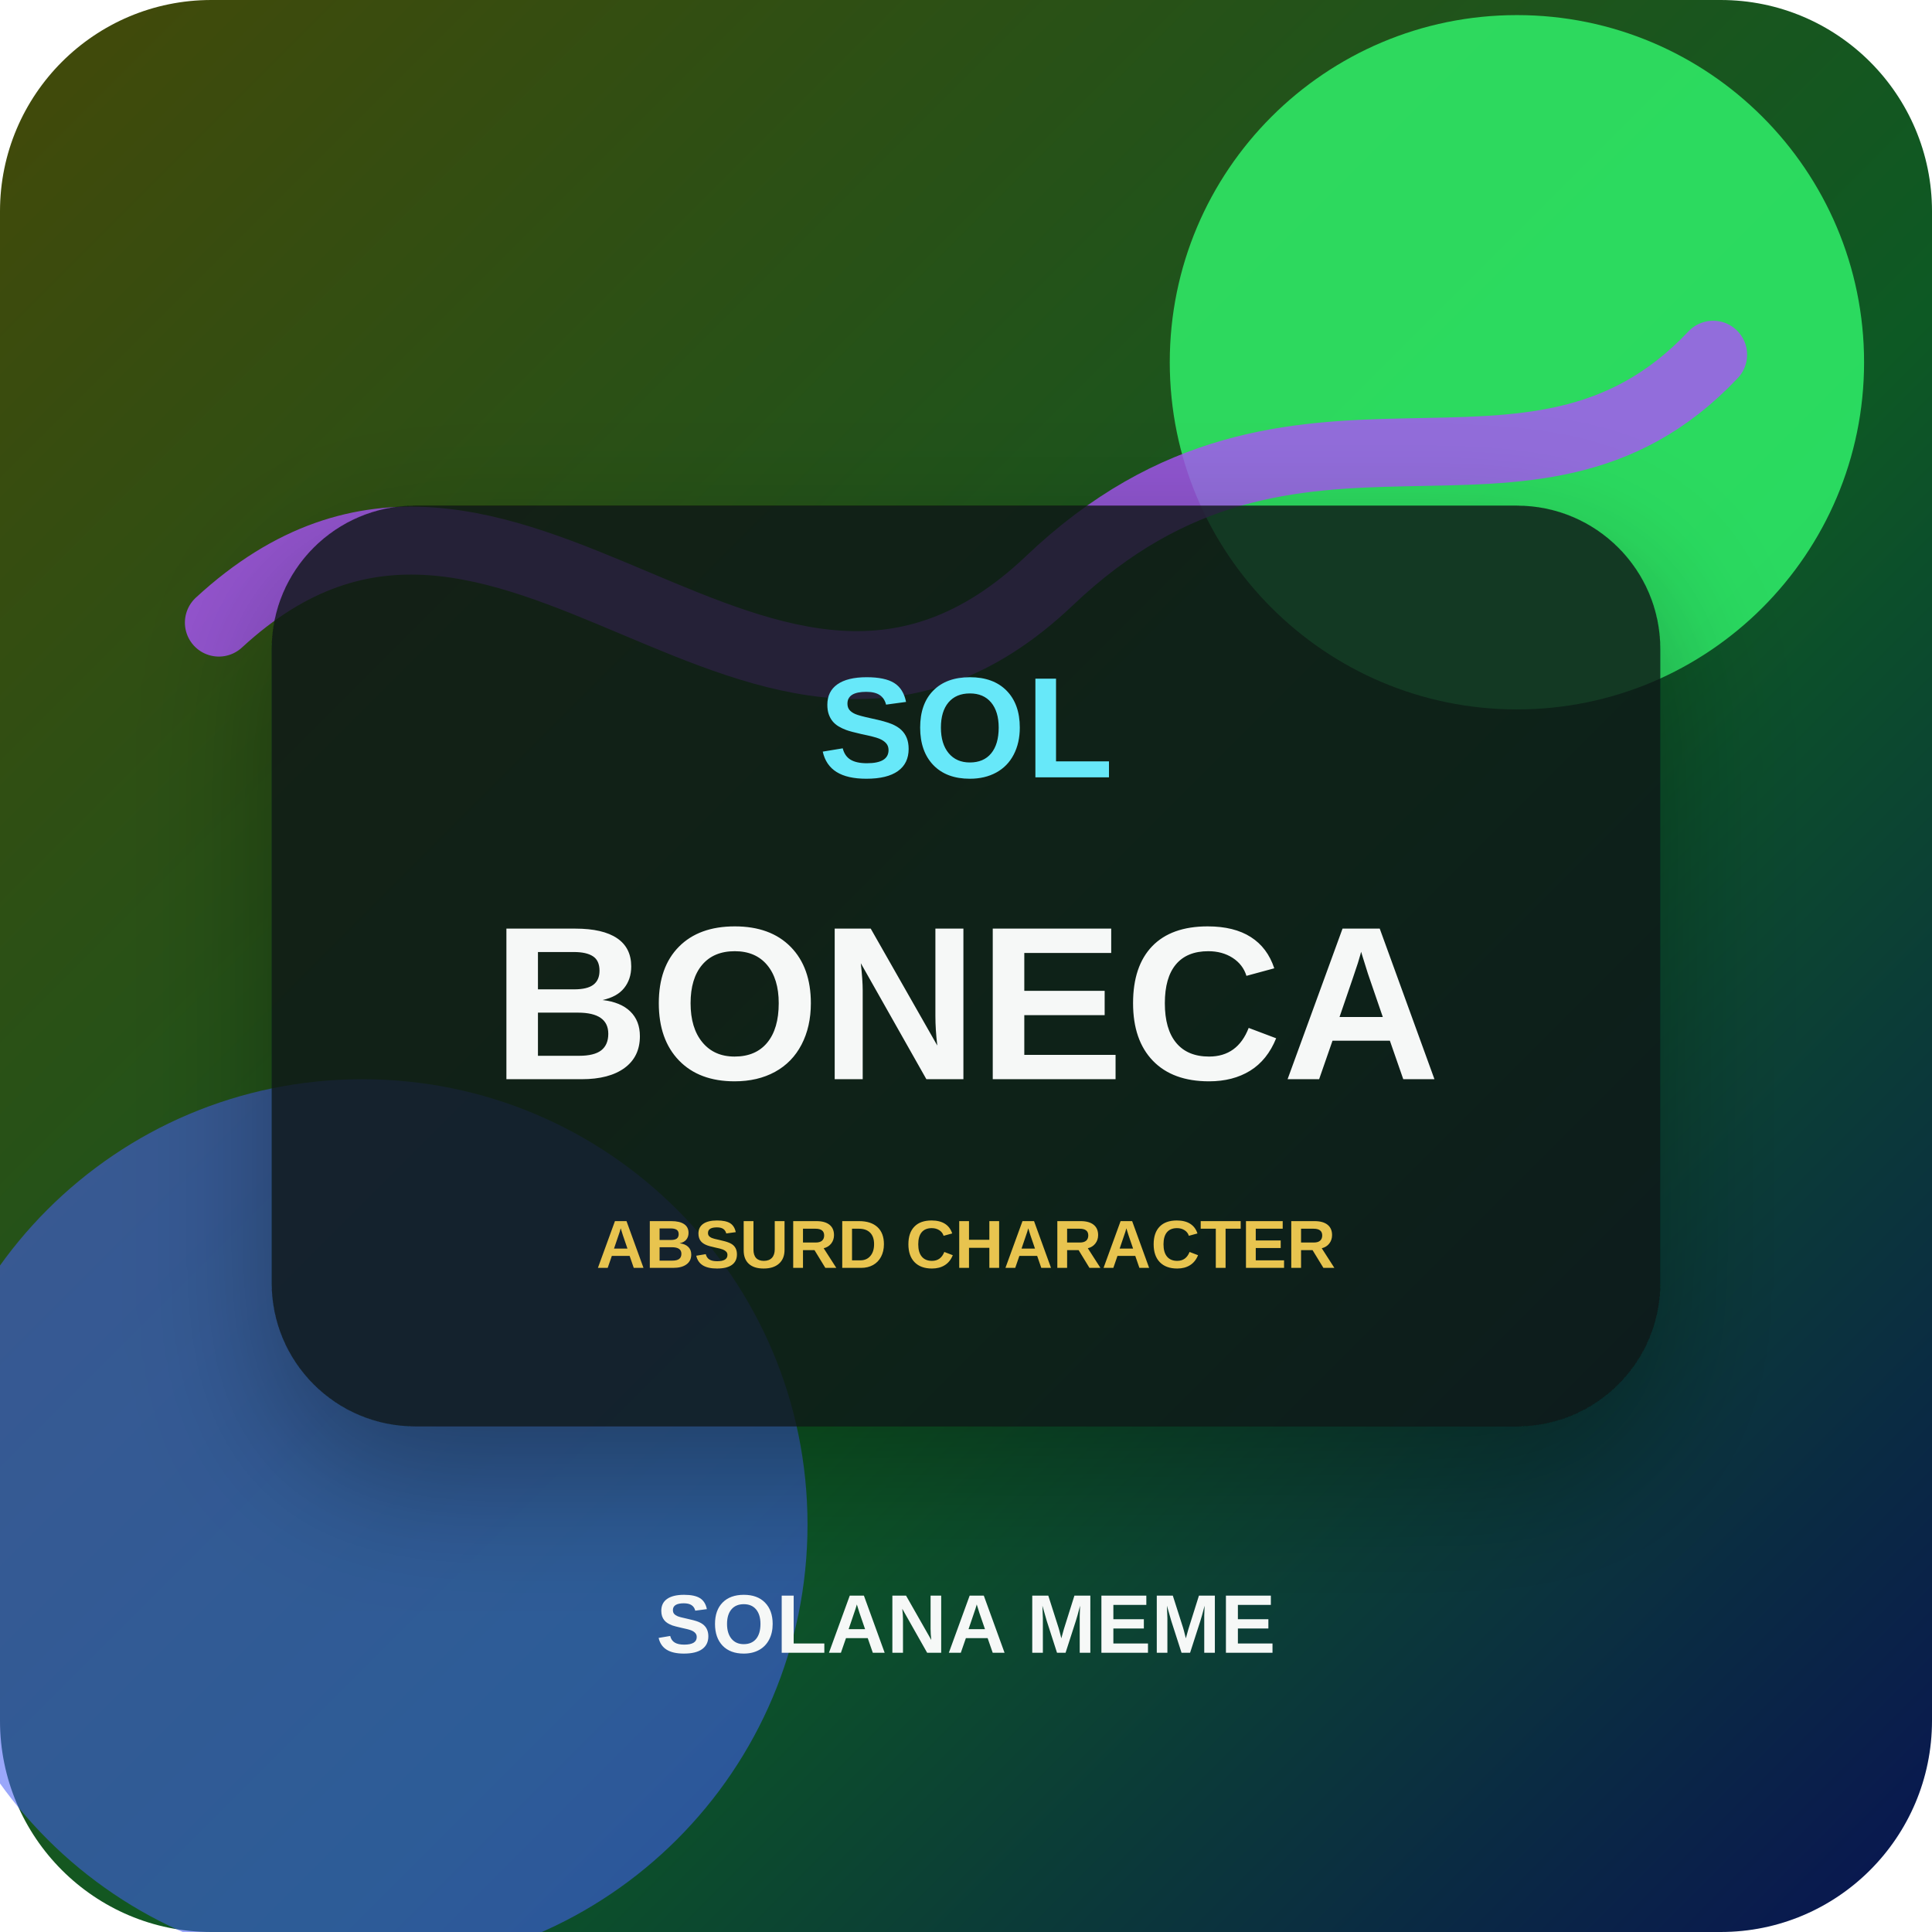
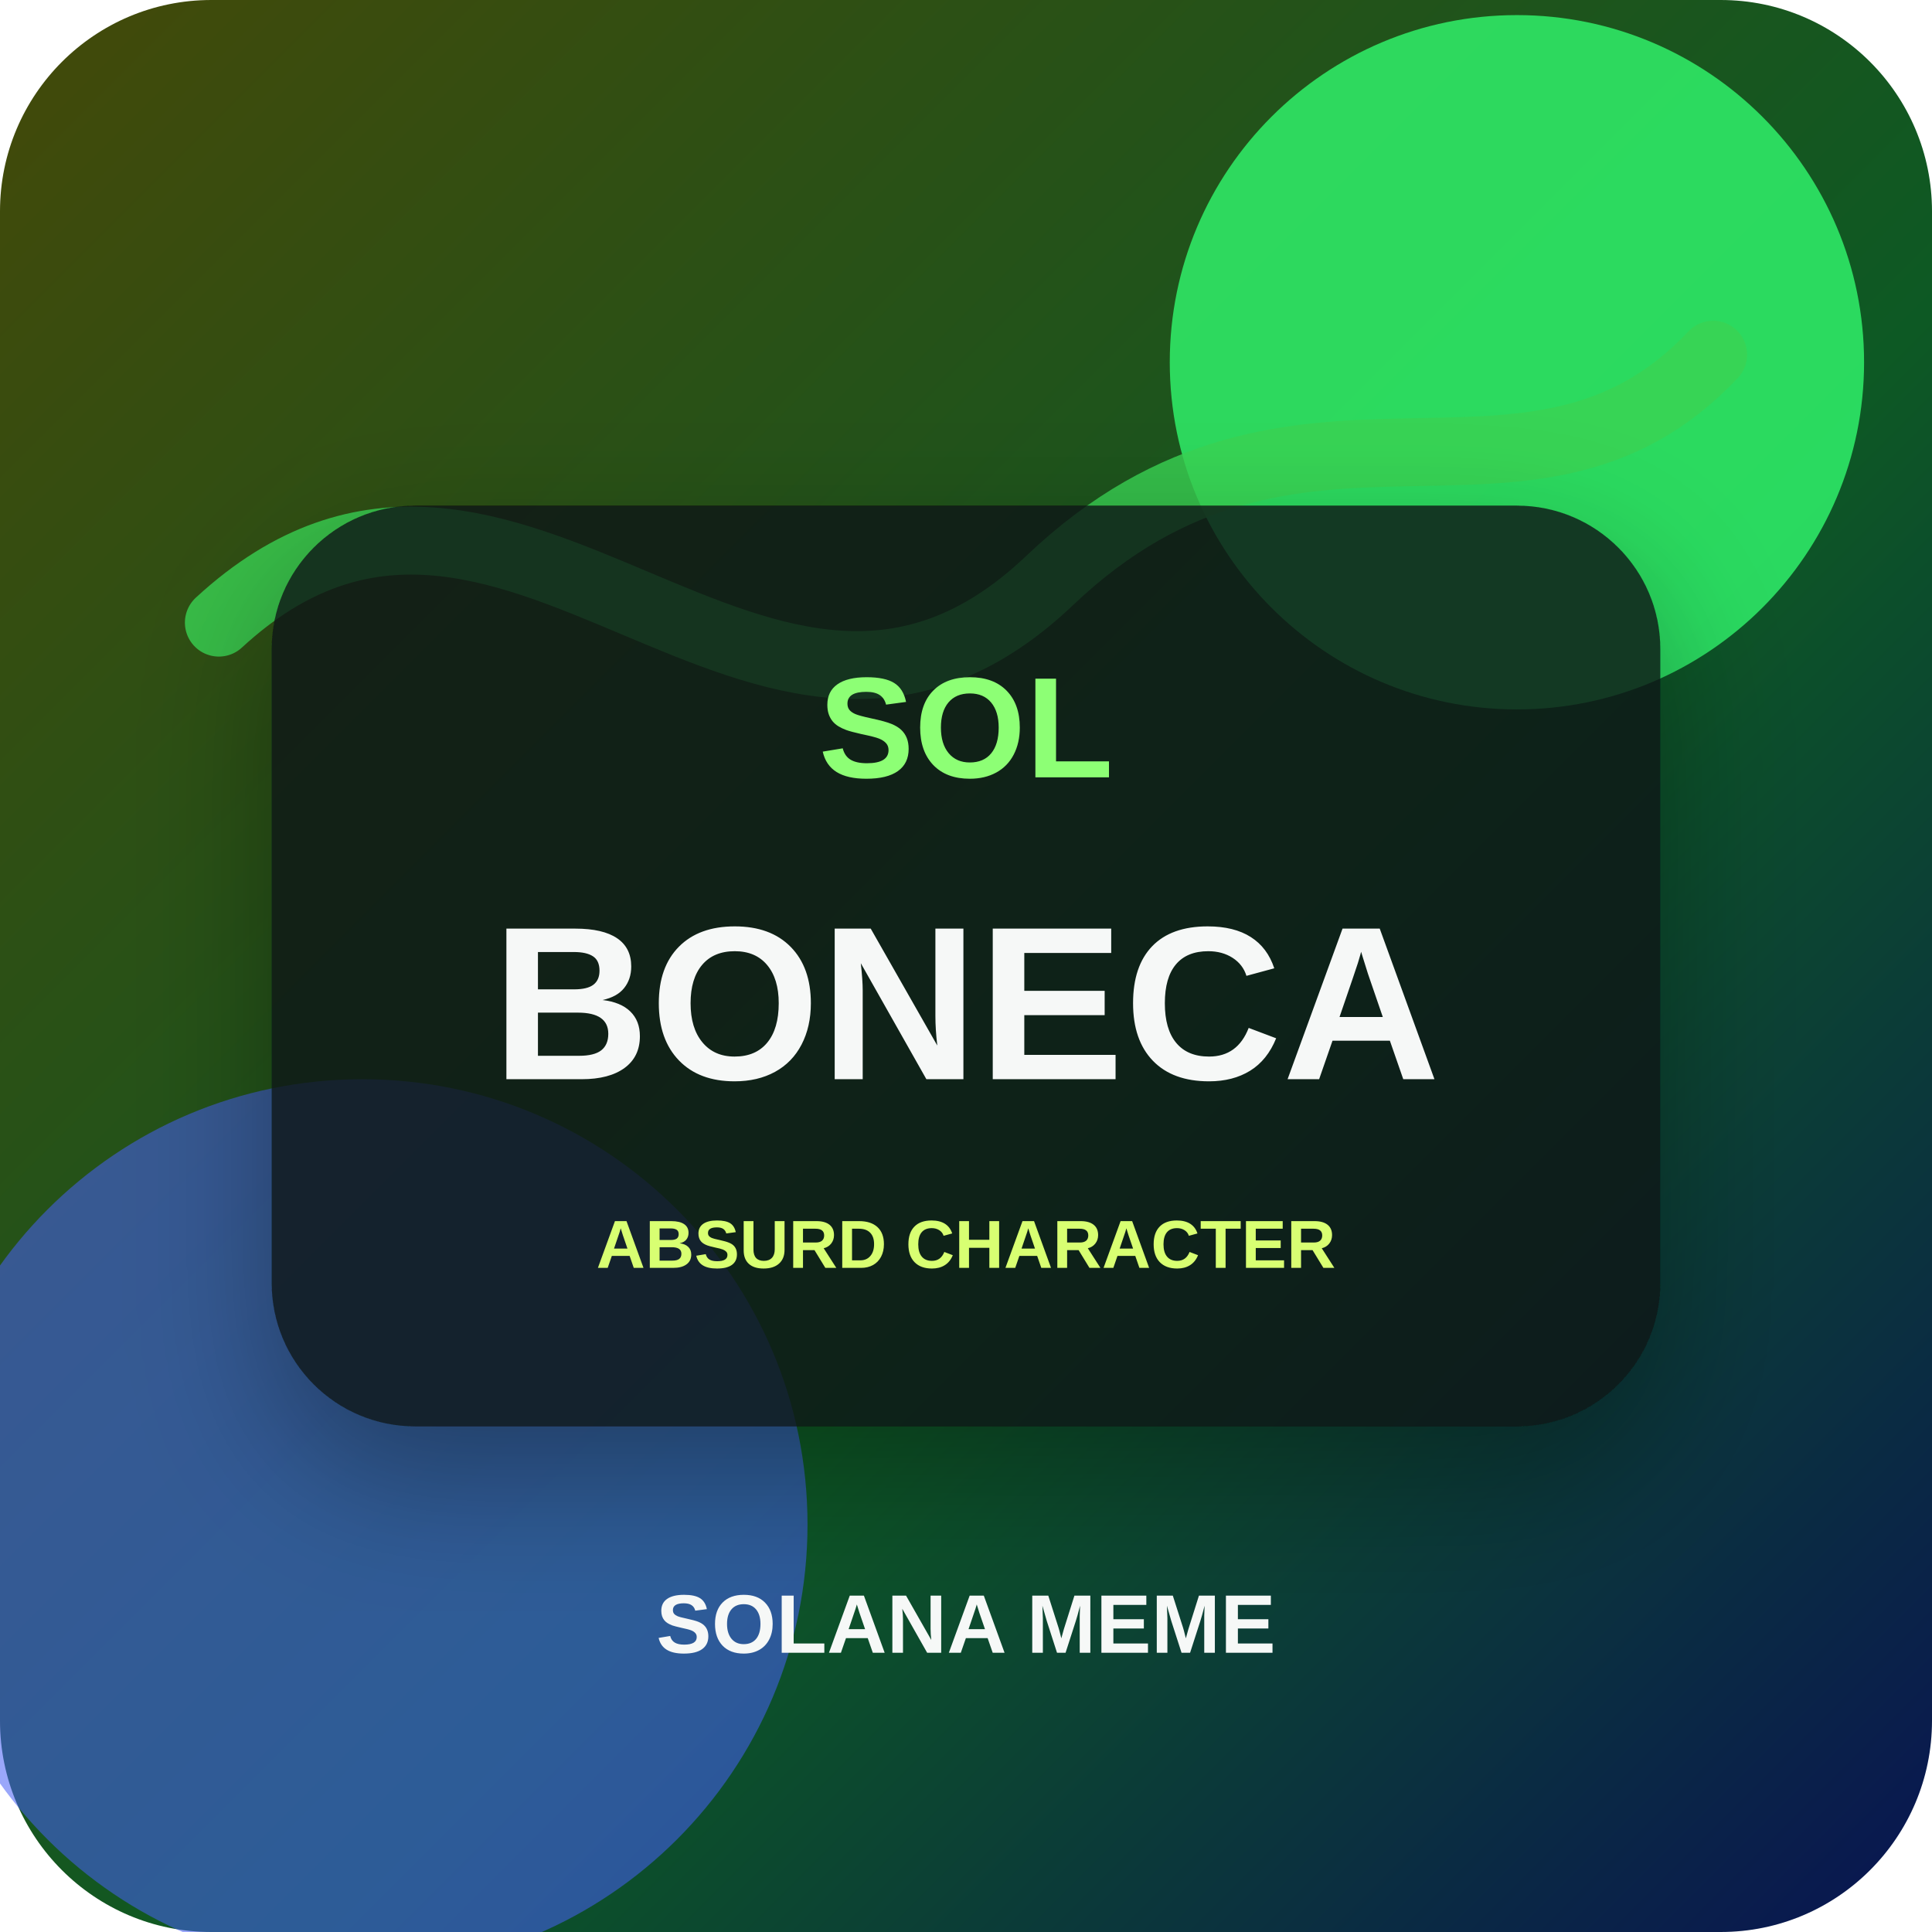
<svg xmlns="http://www.w3.org/2000/svg" viewBox="0 0 512 512" role="img" aria-label="Boneca Ambalabu token art">
  <defs>
    <linearGradient id="bg" x1="0" y1="0" x2="1" y2="1">
      <stop offset="0" stop-color="hsl(64 78% 16%)" />
      <stop offset="0.58" stop-color="hsl(138 74% 20%)" />
      <stop offset="1" stop-color="hsl(232 80% 18%)" />
    </linearGradient>
    <filter id="shadow" x="-20%" y="-20%" width="140%" height="140%">
      <feDropShadow dx="0" dy="14" stdDeviation="18" flood-color="#000" flood-opacity=".38" />
    </filter>
  </defs>
  <rect width="512" height="512" rx="56" fill="url(#bg)" />
  <circle cx="402" cy="96" r="92" fill="hsl(138 92% 58%)" opacity=".82" />
  <circle cx="96" cy="404" r="118" fill="hsl(232 90% 62%)" opacity=".55" />
-   <path d="M58 165 C135 94 202 226 278 154 C344 91 405 146 454 94" fill="none" stroke="#a855f7" stroke-width="18" stroke-linecap="round" opacity=".82" />
+   <path d="M58 165 C135 94 202 226 278 154 C344 91 405 146 454 94" fill="none" stroke="#39d353" stroke-width="18" stroke-linecap="round" opacity=".82" />
  <rect x="72" y="134" width="368" height="244" rx="38" fill="#0f1412" opacity=".82" filter="url(#shadow)" />
-   <text x="256" y="206" text-anchor="middle" font-family="Arial, Helvetica, sans-serif" font-size="38" font-weight="900" fill="#67e8f9">SOL</text>
+   <text x="256" y="206" text-anchor="middle" font-family="Arial, Helvetica, sans-serif" font-size="38" font-weight="900" fill="#8dff75">SOL</text>
  <text x="256" y="286" text-anchor="middle" font-family="Arial, Helvetica, sans-serif" font-size="58" font-weight="900" fill="#f6f8f7">BONECA</text>
-   <text x="256" y="336" text-anchor="middle" font-family="Arial, Helvetica, sans-serif" font-size="18" font-weight="800" fill="#e8c44f">ABSURD CHARACTER</text>
+   <text x="256" y="336" text-anchor="middle" font-family="Arial, Helvetica, sans-serif" font-size="18" font-weight="800" fill="#d8ff72">ABSURD CHARACTER</text>
  <text x="256" y="438" text-anchor="middle" font-family="Arial, Helvetica, sans-serif" font-size="22" font-weight="900" fill="#f6f8f7">SOLANA MEME</text>
</svg>
